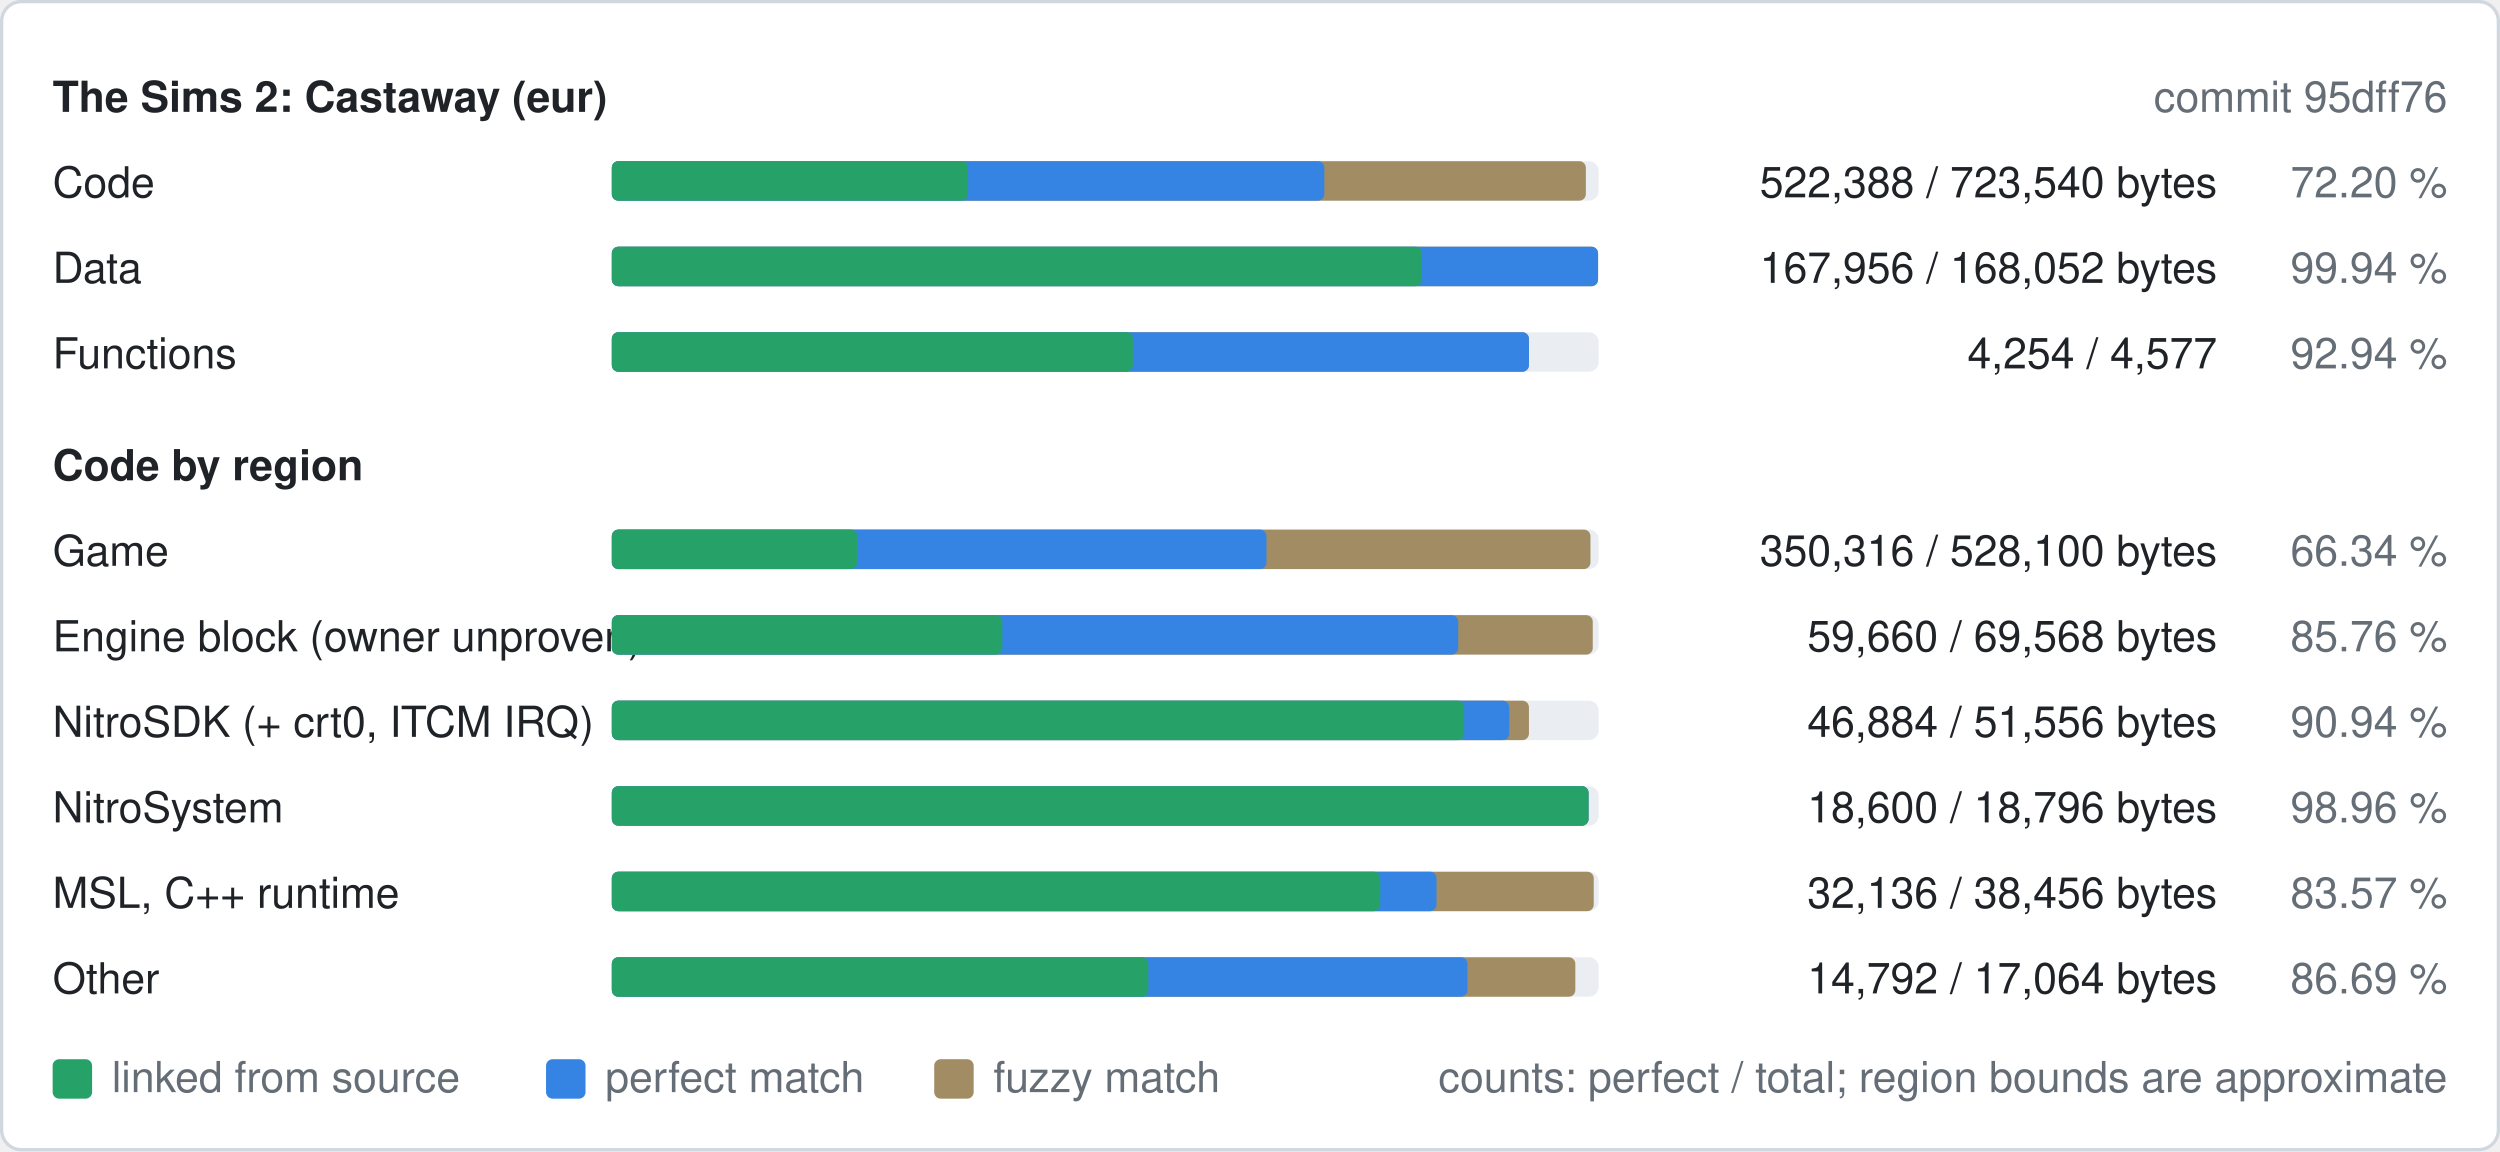
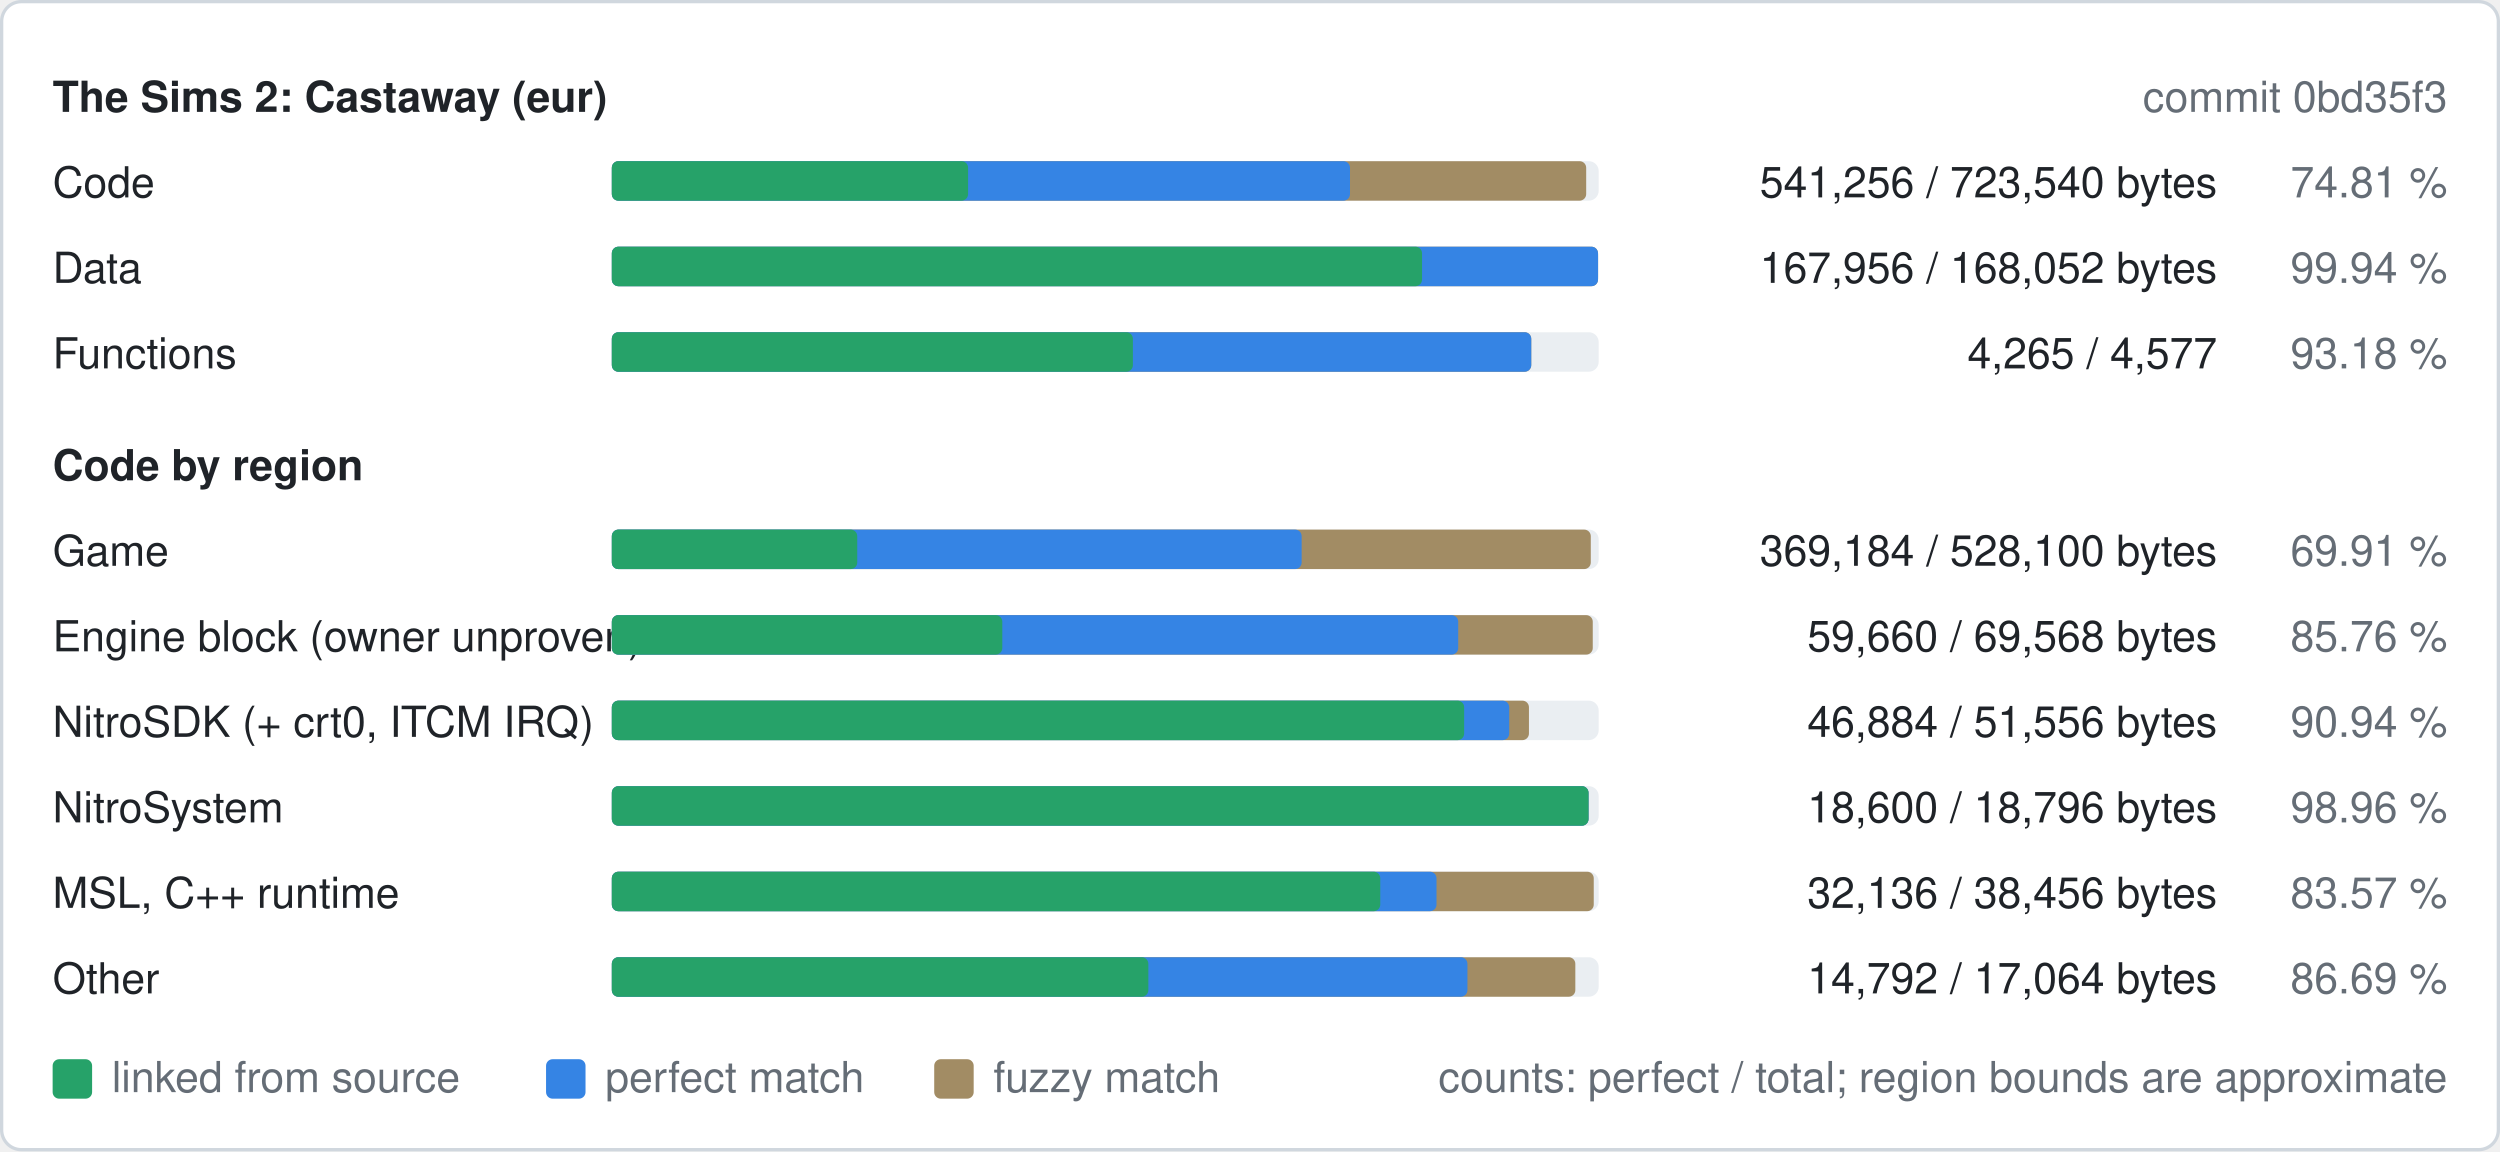
<svg xmlns="http://www.w3.org/2000/svg" width="760" height="350" viewBox="0 0 760 350" role="img" aria-label="Decompilation progress of eur">
  <style>
text{font-family:-apple-system,BlinkMacSystemFont,"Segoe UI",Helvetica,Arial,sans-serif;font-size:13px}
.b{font-weight:600}
.bg{fill:#ffffff;stroke:#d0d7de}.t{fill:#1f2328}.m{fill:#656d76}.track{fill:#eaeef2}.fuzzy{fill:#a28c64}.perfect{fill:#3584e4}.linked{fill:#26a269}
@media (prefers-color-scheme: dark){.bg{fill:#0d1117;stroke:#30363d}.t{fill:#e6edf3}.m{fill:#8d96a0}.track{fill:#21262d}.fuzzy{fill:#a28c64}.perfect{fill:#3584e4}.linked{fill:#2ec27e}}
</style>
  <rect class="bg" x="0.5" y="0.5" width="759" height="349" rx="6" />
  <text class="t b" x="16" y="34">The Sims 2: Castaway (eur)</text>
-   <text class="m" x="744" y="34" text-anchor="end">commit 95dff76</text>
+   <text class="m" x="744" y="34" text-anchor="end">commit 0bd35f3</text>
  <text class="t" x="16" y="60">Code</text>
  <rect class="track" x="186" y="49" width="300" height="12" rx="3" />
-   <rect class="fuzzy" x="186" y="49" width="296.1" height="12" rx="2" />
-   <rect class="perfect" x="186" y="49" width="216.6" height="12" rx="2" />
+   <rect class="fuzzy" x="186" y="49" width="296.2" height="12" rx="2" />
+   <rect class="perfect" x="186" y="49" width="224.4" height="12" rx="2" />
  <rect class="linked" x="186" y="49" width="108.3" height="12" rx="2" />
-   <text class="t" x="674" y="60" text-anchor="end">522,388 / 723,540 bytes</text>
-   <text class="m" x="744" y="60" text-anchor="end">72.20 %</text>
+   <text class="t" x="674" y="60" text-anchor="end">541,256 / 723,540 bytes</text>
+   <text class="m" x="744" y="60" text-anchor="end">74.81 %</text>
  <text class="t" x="16" y="86">Data</text>
  <rect class="track" x="186" y="75" width="300" height="12" rx="3" />
  <rect class="fuzzy" x="186" y="75" width="299.8" height="12" rx="2" />
  <rect class="perfect" x="186" y="75" width="299.8" height="12" rx="2" />
  <rect class="linked" x="186" y="75" width="246.3" height="12" rx="2" />
  <text class="t" x="674" y="86" text-anchor="end">167,956 / 168,052 bytes</text>
  <text class="m" x="744" y="86" text-anchor="end">99.94 %</text>
  <text class="t" x="16" y="112">Functions</text>
  <rect class="track" x="186" y="101" width="300" height="12" rx="3" />
-   <rect class="fuzzy" x="186" y="101" width="278.8" height="12" rx="2" />
-   <rect class="perfect" x="186" y="101" width="278.8" height="12" rx="2" />
+   <rect class="fuzzy" x="186" y="101" width="279.5" height="12" rx="2" />
+   <rect class="perfect" x="186" y="101" width="279.5" height="12" rx="2" />
  <rect class="linked" x="186" y="101" width="158.4" height="12" rx="2" />
-   <text class="t" x="674" y="112" text-anchor="end">4,254 / 4,577</text>
-   <text class="m" x="744" y="112" text-anchor="end">92.94 %</text>
+   <text class="t" x="674" y="112" text-anchor="end">4,265 / 4,577</text>
+   <text class="m" x="744" y="112" text-anchor="end">93.18 %</text>
  <text class="t b" x="16" y="146">Code by region</text>
  <text class="t" x="16" y="172">Game</text>
  <rect class="track" x="186" y="161" width="300" height="12" rx="3" />
-   <rect class="fuzzy" x="186" y="161" width="297.5" height="12" rx="2" />
-   <rect class="perfect" x="186" y="161" width="199.0" height="12" rx="2" />
+   <rect class="fuzzy" x="186" y="161" width="297.6" height="12" rx="2" />
+   <rect class="perfect" x="186" y="161" width="209.7" height="12" rx="2" />
  <rect class="linked" x="186" y="161" width="74.6" height="12" rx="2" />
-   <text class="t" x="674" y="172" text-anchor="end">350,316 / 528,100 bytes</text>
-   <text class="m" x="744" y="172" text-anchor="end">66.34 %</text>
+   <text class="t" x="674" y="172" text-anchor="end">369,184 / 528,100 bytes</text>
+   <text class="m" x="744" y="172" text-anchor="end">69.91 %</text>
  <text class="t" x="16" y="198">Engine block (owner unproven)</text>
  <rect class="track" x="186" y="187" width="300" height="12" rx="3" />
  <rect class="fuzzy" x="186" y="187" width="298.2" height="12" rx="2" />
  <rect class="perfect" x="186" y="187" width="257.3" height="12" rx="2" />
  <rect class="linked" x="186" y="187" width="118.7" height="12" rx="2" />
  <text class="t" x="674" y="198" text-anchor="end">59,660 / 69,568 bytes</text>
  <text class="m" x="744" y="198" text-anchor="end">85.76 %</text>
  <text class="t" x="16" y="224">NitroSDK (+ crt0, ITCM IRQ)</text>
  <rect class="track" x="186" y="213" width="300" height="12" rx="3" />
  <rect class="fuzzy" x="186" y="213" width="278.8" height="12" rx="2" />
  <rect class="perfect" x="186" y="213" width="272.8" height="12" rx="2" />
  <rect class="linked" x="186" y="213" width="259.1" height="12" rx="2" />
  <text class="t" x="674" y="224" text-anchor="end">46,884 / 51,556 bytes</text>
  <text class="m" x="744" y="224" text-anchor="end">90.94 %</text>
  <text class="t" x="16" y="250">NitroSystem</text>
  <rect class="track" x="186" y="239" width="300" height="12" rx="3" />
  <rect class="fuzzy" x="186" y="239" width="296.9" height="12" rx="2" />
  <rect class="perfect" x="186" y="239" width="296.9" height="12" rx="2" />
  <rect class="linked" x="186" y="239" width="296.9" height="12" rx="2" />
  <text class="t" x="674" y="250" text-anchor="end">18,600 / 18,796 bytes</text>
  <text class="m" x="744" y="250" text-anchor="end">98.96 %</text>
  <text class="t" x="16" y="276">MSL, C++ runtime</text>
  <rect class="track" x="186" y="265" width="300" height="12" rx="3" />
  <rect class="fuzzy" x="186" y="265" width="298.5" height="12" rx="2" />
  <rect class="perfect" x="186" y="265" width="250.7" height="12" rx="2" />
  <rect class="linked" x="186" y="265" width="233.6" height="12" rx="2" />
  <text class="t" x="674" y="276" text-anchor="end">32,136 / 38,456 bytes</text>
  <text class="m" x="744" y="276" text-anchor="end">83.57 %</text>
  <text class="t" x="16" y="302">Other</text>
  <rect class="track" x="186" y="291" width="300" height="12" rx="3" />
  <rect class="fuzzy" x="186" y="291" width="292.9" height="12" rx="2" />
  <rect class="perfect" x="186" y="291" width="260.1" height="12" rx="2" />
  <rect class="linked" x="186" y="291" width="163.1" height="12" rx="2" />
  <text class="t" x="674" y="302" text-anchor="end">14,792 / 17,064 bytes</text>
  <text class="m" x="744" y="302" text-anchor="end">86.69 %</text>
  <rect class="linked" x="16" y="322" width="12" height="12" rx="2" />
  <text class="m" x="34" y="332">linked from source</text>
  <rect class="perfect" x="166" y="322" width="12" height="12" rx="2" />
  <text class="m" x="184" y="332">perfect match</text>
  <rect class="fuzzy" x="284" y="322" width="12" height="12" rx="2" />
  <text class="m" x="302" y="332">fuzzy match</text>
  <text class="m" x="744" y="332" text-anchor="end">counts: perfect / total; region bounds are approximate</text>
</svg>
